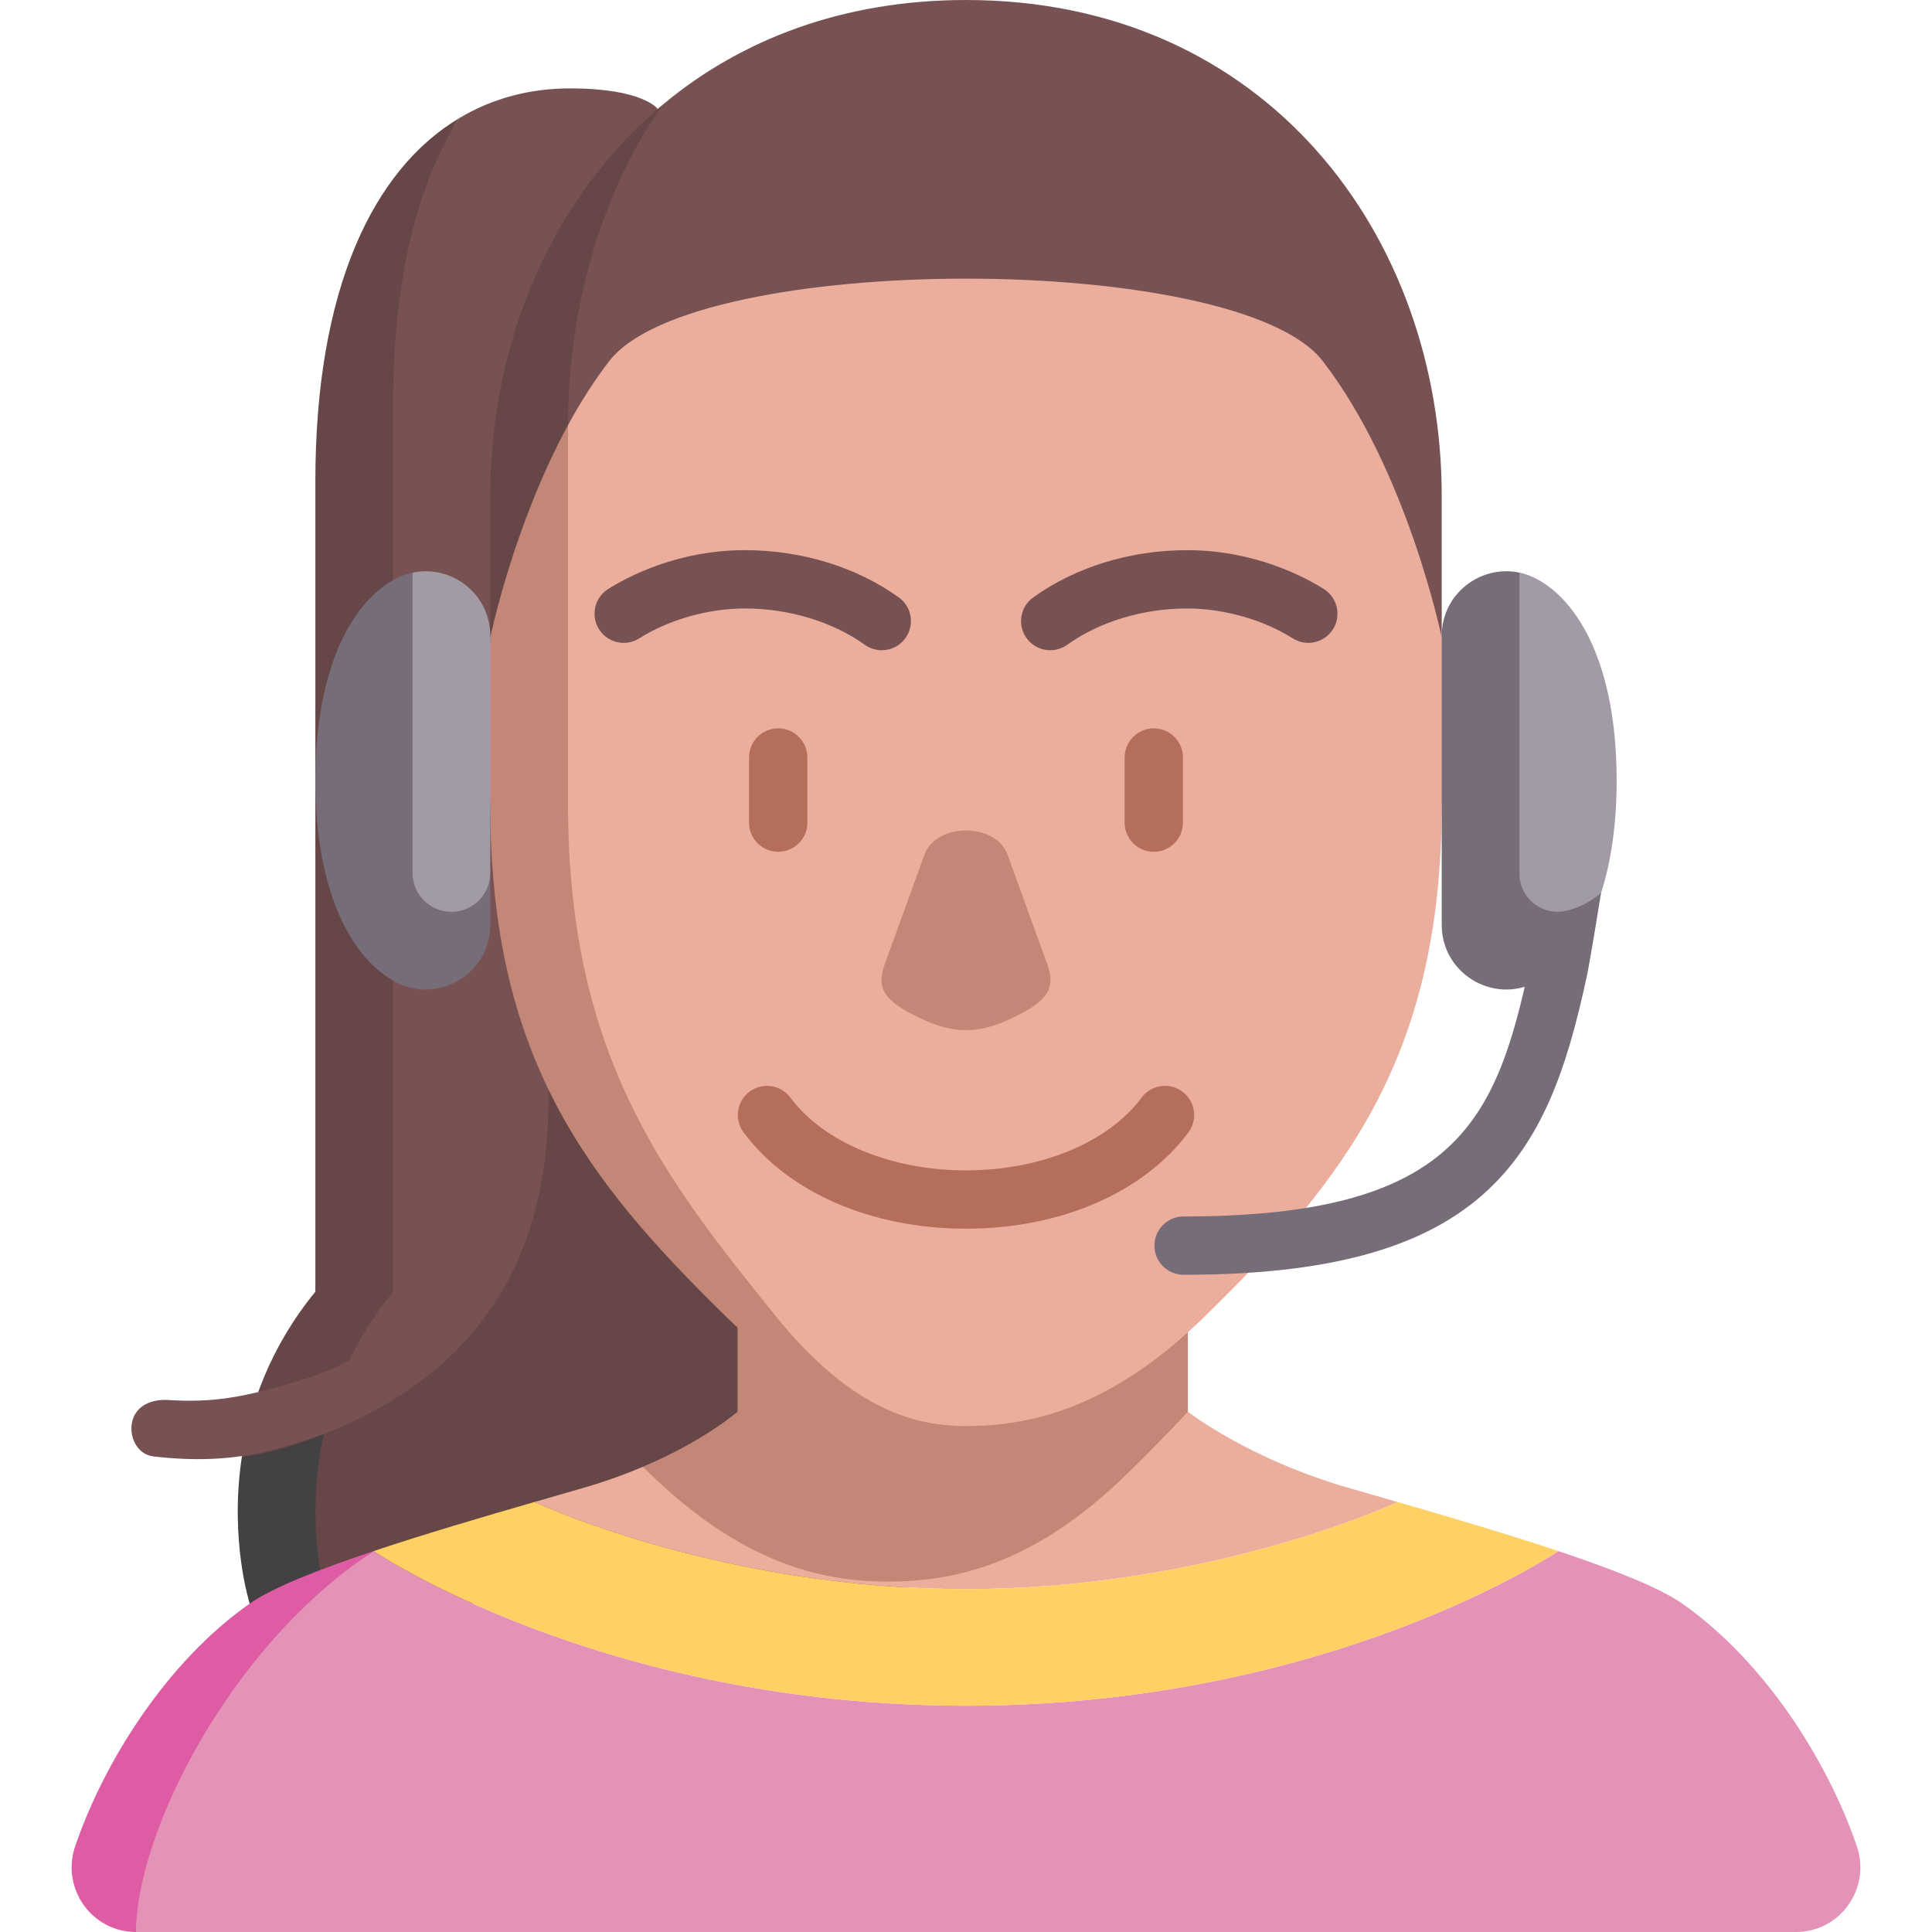
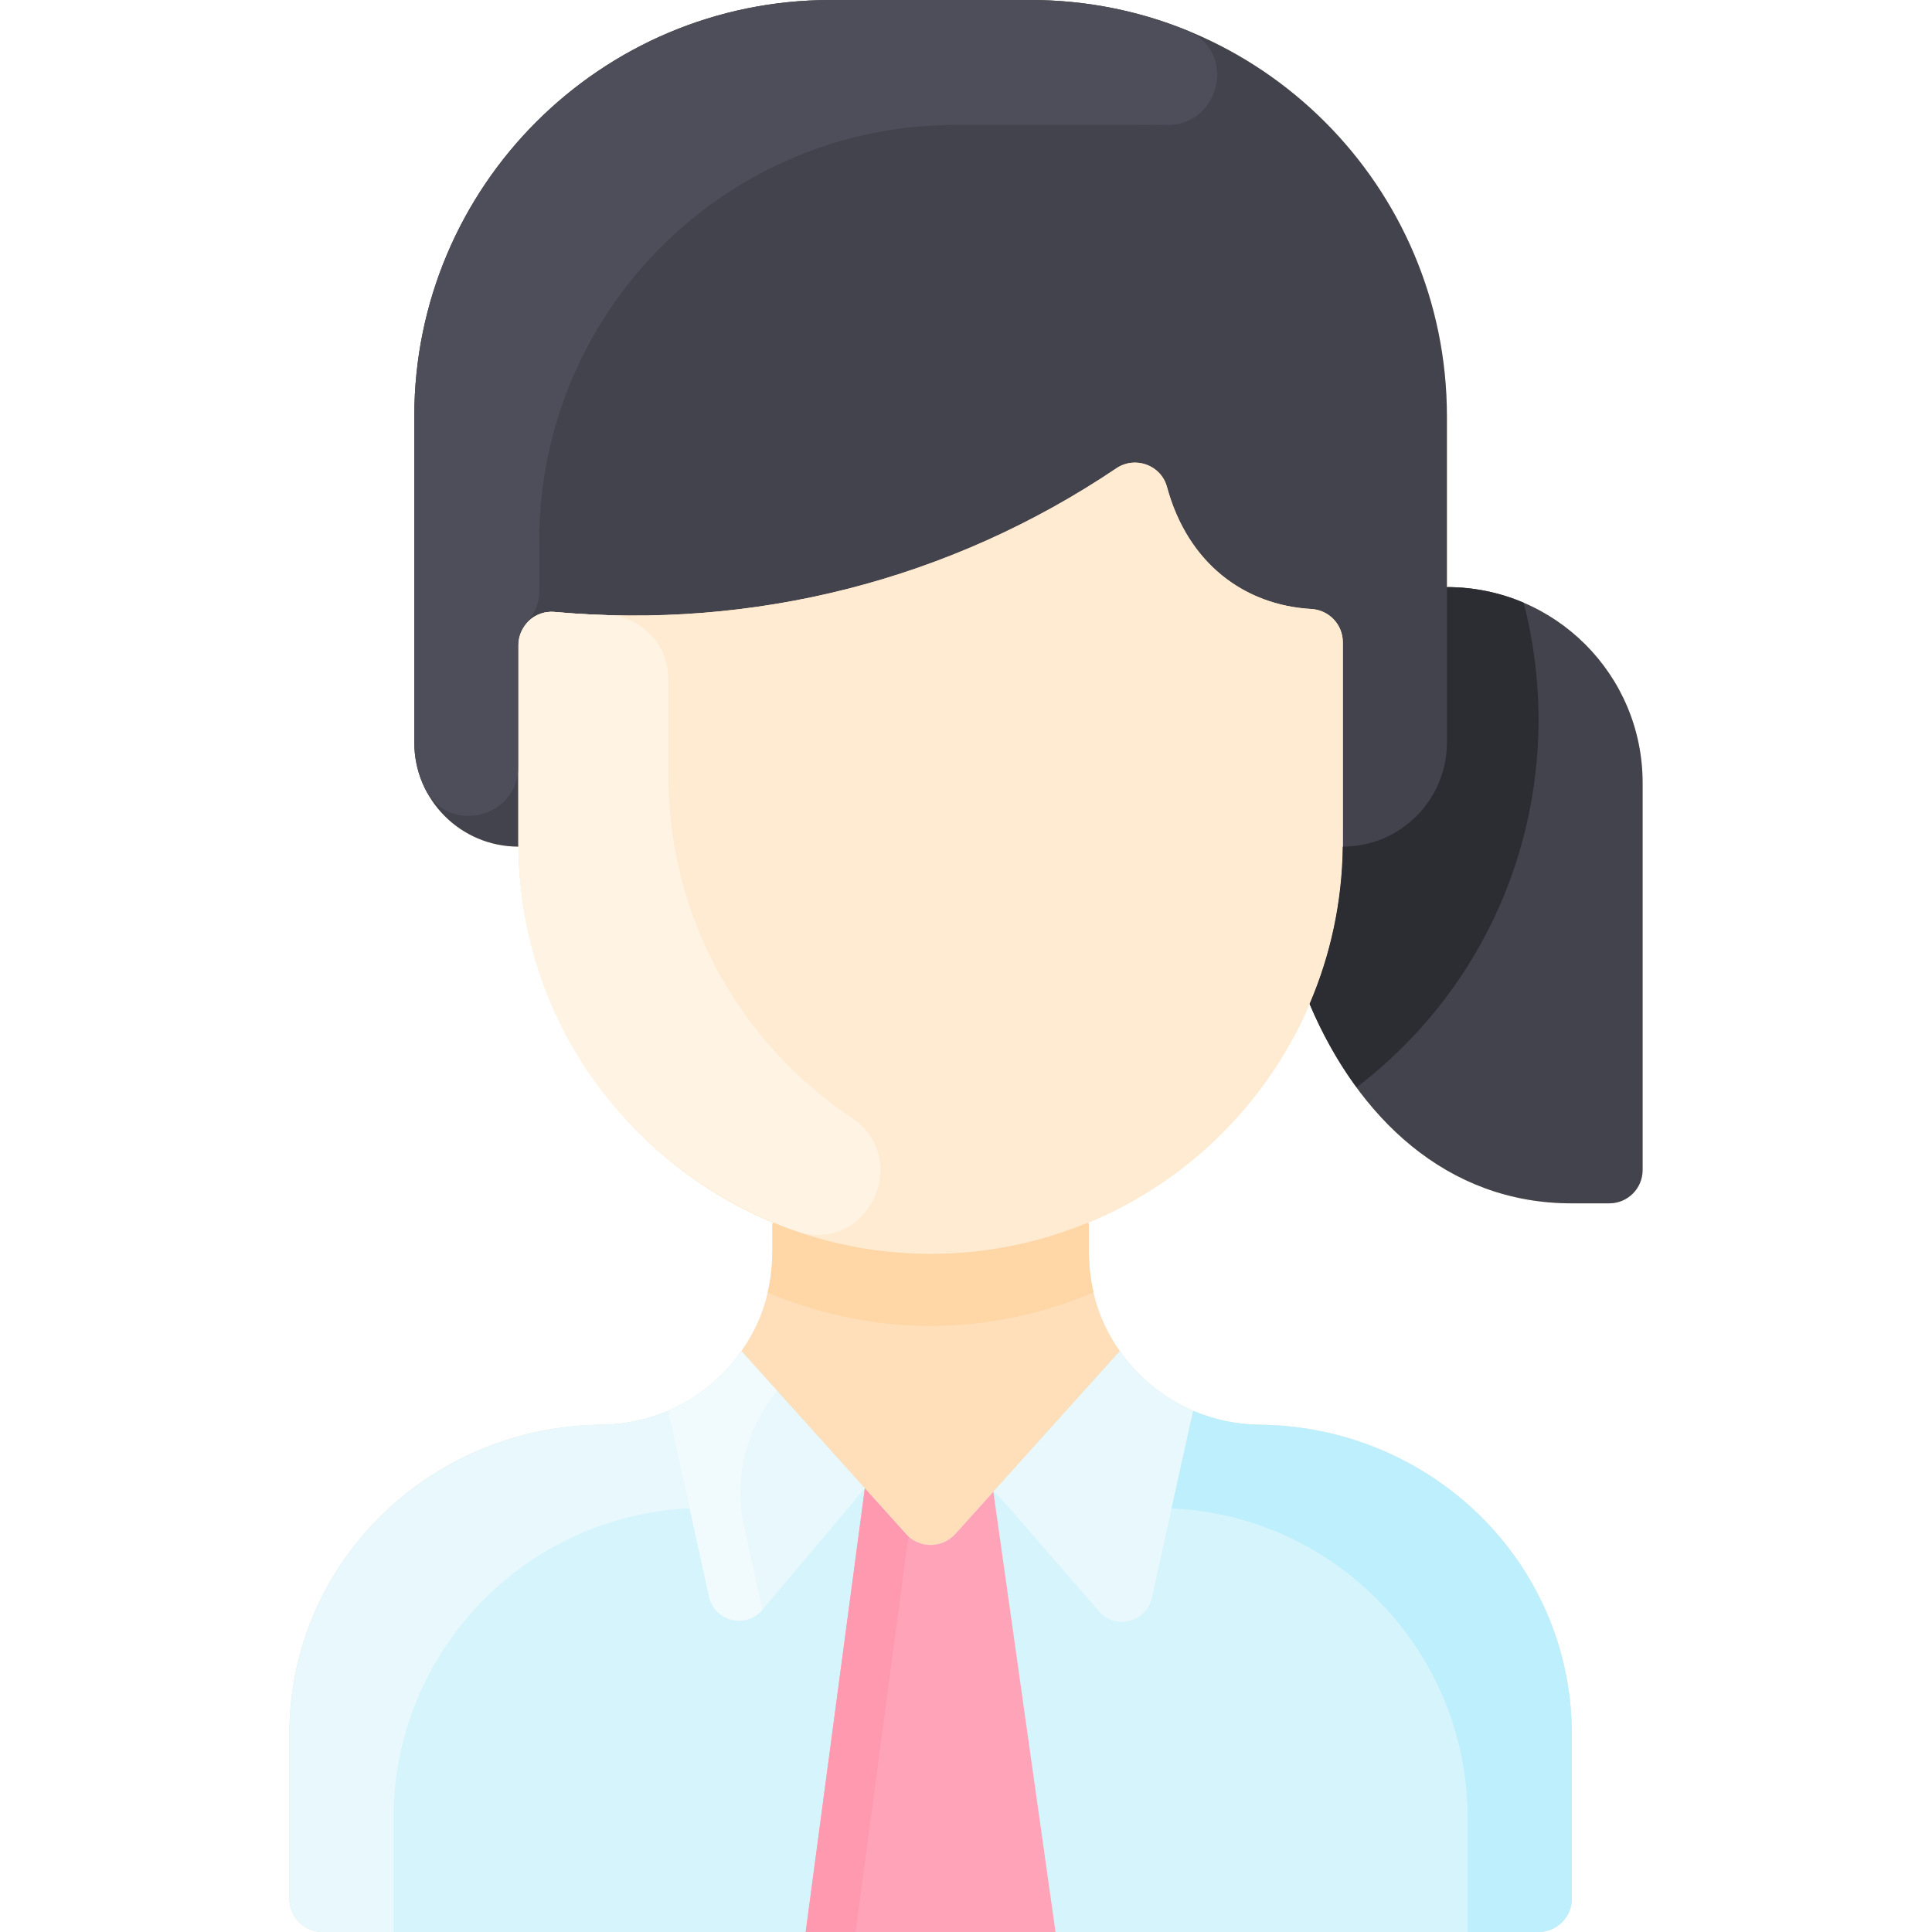
- <svg xmlns="http://www.w3.org/2000/svg" id="Capa_1" enable-background="new 0 0 497 497" height="512" viewBox="0 0 497 497" width="512">
-   <g>
-     <path d="m121.084 282.933c0 45.57-58.878 91.912-58.878 91.912l22.037 37.674h150l-42.055-248.563c-51.264 35.378-71.104 90.285-71.104 118.977z" fill="#664646" />
-     <path d="m83.307 368.912-21.101 5.933c-3.233 21.345 2.037 37.674 2.037 37.674h20s-6.274-19.43-.936-43.607z" fill="#444145" />
-     <path d="m91.124 332.282c-9.975 12.217-5.244 24.974-7.817 36.629 35.446-13.93 57.777-40.409 57.777-85.979 0-28.692-.159-83.599 51.104-118.977l-22.999-135.931s-3.696-5.287-22.518-5.287c-10.342 0-19.99 2.54-28.539 7.657-10.648 16.709-27.009 41.084-27.009 73.436.001 34.592.001 228.452.001 228.452z" fill="#785252" />
-     <path d="m83.307 368.912c2.573-11.655 7.842-24.412 17.817-36.629 0 0 0-193.861 0-228.453 0-32.351 6.361-56.727 17.009-73.436-22.237 13.31-37.009 44.115-37.009 93.436v208.453c-11.699 14.328-16.924 29.398-18.918 42.562 4.127-.617 8.501-1.572 12.918-3.001 2.801-.906 5.525-1.888 8.183-2.932z" fill="#664646" />
-     <path d="m346.938 382.757c-25.929-7.482-41.362-19.606-41.362-19.606s-139.792 14.574-140.197 14.176c-4.506 1.915-9.617 3.785-15.317 5.429-4.035 1.164-8.264 2.379-12.591 3.631 3.952 1.809 50.279 22.399 111.029 22.399 60.999 0 107.452-20.727 111.073-22.386-4.343-1.256-8.586-2.475-12.635-3.643z" fill="#ebae9d" />
-     <path d="m228.324 406.854c17.302 0 37.756-4.351 61.735-27.831 5.44-5.327 10.626-10.575 15.518-15.872v-30.418l-115.836-1.225v31.643s-8.37 7.379-24.361 14.176c.404.398.803.795 1.21 1.193 23.978 23.48 44.502 28.334 61.734 28.334z" fill="#c38778" />
-     <path d="m432.757 412.519c-5.855-4.104-17.753-8.788-31.882-13.512-.057.039-58.551 39.779-152.375 39.779s-152.318-39.74-152.375-39.779c-55.715 36.493-61.125 49.764-61.125 97.993h427c11.413 0 19.342-11.231 15.666-22.035-7.3-21.463-23.388-47.361-44.909-62.446z" fill="#e592b8" />
-     <path d="m96.125 399.007c-14.129 4.725-26.027 9.408-31.882 13.512-21.521 15.085-37.608 40.983-44.909 62.445-3.676 10.805 4.253 22.036 15.666 22.036 0-25.335 24.077-73.727 61.125-97.993z" fill="#de5ca3" />
-     <path d="m400.875 399.007c-12.87-4.304-27.587-8.641-41.302-12.607-3.621 1.659-50.074 22.386-111.073 22.386-60.751 0-107.077-20.59-111.029-22.399-13.728 3.97-28.462 8.311-41.346 12.619.057.039 58.551 39.779 152.375 39.779 93.824.001 152.318-39.74 152.375-39.778z" fill="#ffd064" />
-     <path d="m370.876 163.99c0-15.406 0-30.193 0-36.328 0-67.054-45.156-127.662-122.376-127.662-31.619 0-57.857 10.166-77.825 26.771-.234.418-32.891 34.43-32.891 85.641 0 22.613-11.66 51.578-11.66 51.578s244.75-.013 244.752 0z" fill="#785252" />
-     <path d="m146.124 109.358c0-51.632 24.317-82.169 24.551-82.587-28.799 23.948-44.551 61.293-44.551 100.891v36.328s20-24.975 20-54.632z" fill="#664646" />
-     <path d="m340.25 92.861c-21.819-28.238-161.68-28.238-183.499 0-3.964 5.13-7.496 10.745-10.627 16.497 0 13.057-10 83.609-10 97.593 0 64.865 27.184 96.503 58.396 131.569 20.899 23.48 40.185 28.334 53.805 28.334 17.302 0 37.756-4.854 61.735-28.334 35.811-35.066 60.818-66.704 60.818-131.569 0-4.333 10-21.713 10-21.713s-10-14.025-10-21.248c-.004-.013-8.812-42.895-30.628-71.129z" fill="#ebae9d" />
-     <path d="m199.529 338.521c-28.305-35.066-53.406-66.704-53.406-131.569 0-13.984 0-84.536 0-97.593-14.1 25.91-20 54.632-20 54.632 0 7.103-10 20.916-10 20.916s10 17.662 10 22.046c0 64.865 24.654 96.503 60.466 131.569 23.979 23.48 44.503 28.334 61.734 28.334-13.619-.002-29.841-4.856-48.794-28.335z" fill="#c38778" />
-     <path d="m269.342 247.855-10.15-27.982c-3.02-8.325-18.365-8.325-21.384 0l-10.15 27.982c-2.286 6.302-.529 9.593 9.386 14.232 8.32 3.893 14.592 3.893 22.912 0 9.915-4.639 11.672-7.93 9.386-14.232z" fill="#c38778" />
-     <path d="m39.392 374.649c-4.113-.487-6.39-5.167-5.329-9.171 1.061-4.003 5.035-5.577 9.171-5.329 11.213.671 19.183-.394 35.457-5.51 12.779-4.017 21.203-11.111 21.203-11.111s-12.646 24.109-16.587 25.384c-10.257 3.317-22.151 8.313-43.915 5.737z" fill="#785252" />
-     <path d="m248.5 316.075c-.001 0 .001 0 0 0-24.276 0-45.662-9.257-57.209-24.762-2.474-3.322-1.787-8.021 1.536-10.495 3.321-2.475 8.021-1.787 10.495 1.536 8.6 11.548 25.912 18.721 45.179 18.721s36.58-7.173 45.18-18.722c2.473-3.322 7.173-4.01 10.494-1.535 3.322 2.474 4.01 7.173 1.535 10.495-11.548 15.505-32.937 24.762-57.21 24.762z" fill="#b46e5a" />
-     <path d="m270.169 167.273c-2.337 0-4.64-1.089-6.104-3.134-2.412-3.368-1.637-8.053 1.731-10.464 10.941-7.834 24.998-12.148 39.582-12.148 17.483 0 30.436 7.001 35.193 10.011 3.5 2.215 4.542 6.848 2.327 10.348s-6.846 4.542-10.349 2.328c-7.606-4.813-17.765-7.687-27.172-7.687-11.312 0-22.556 3.406-30.85 9.345-1.32.945-2.846 1.401-4.358 1.401z" fill="#785252" />
-     <path d="m226.831 167.273c-1.512 0-3.037-.456-4.36-1.402-8.294-5.939-19.538-9.345-30.85-9.345-9.407 0-19.565 2.874-27.172 7.687-3.502 2.216-8.133 1.172-10.348-2.328s-1.172-8.133 2.328-10.348c4.758-3.01 17.71-10.011 35.193-10.011 14.583 0 28.641 4.314 39.582 12.148 3.368 2.412 4.143 7.097 1.732 10.464-1.465 2.046-3.769 3.135-6.105 3.135z" fill="#785252" />
-     <path d="m200.191 219.118c-4.142 0-7.5-3.358-7.5-7.5v-16.757c0-4.142 3.358-7.5 7.5-7.5s7.5 3.358 7.5 7.5v16.757c0 4.142-3.358 7.5-7.5 7.5z" fill="#b46e5a" />
-     <path d="m296.809 219.118c-4.143 0-7.5-3.358-7.5-7.5v-16.757c0-4.142 3.357-7.5 7.5-7.5s7.5 3.358 7.5 7.5v16.757c0 4.142-3.358 7.5-7.5 7.5z" fill="#b46e5a" />
-     <path d="m304.474 327.93c-4.143 0-7.5-3.358-7.5-7.5s3.357-7.5 7.5-7.5c70.104 0 80.417-24.549 89.068-64.981.867-4.051 18.321-18.234 18.321-18.234s-2.785 17.323-3.653 21.373c-5.162 24.124-11.686 42.914-26.743 56.207-15.946 14.078-40.411 20.635-76.993 20.635z" fill="#766d78" />
-     <path d="m106.124 147.307-10 77.259c0 5.523 14.477 20 20 20s10-14.477 10-20v-60.999c0-10.87-10.07-18.378-20-16.26z" fill="#a29aa5" />
-     <path d="m116.124 234.566c-5.523 0-10-4.477-10-10v-77.259c-1.38.294-2.758.771-4.106 1.454-11.042 5.598-20.894 22.365-20.894 51.986s9.852 46.388 20.894 51.986 24.106-2.426 24.106-14.806v-13.362c0 5.523-4.477 10.001-10 10.001z" fill="#766d78" />
-     <path d="m394.982 148.761c-1.348-.683-2.725-1.16-4.106-1.454l-10 77.463c0 5.401 14.378 19.779 19.779 19.779 3.127 0 7.814-11.891 11.207-14.834 2.5-7.757 4.014-17.373 4.014-28.967 0-29.622-9.852-46.389-20.894-51.987z" fill="#a29aa5" />
-     <path d="m390.876 224.77v-77.463c-9.931-2.117-20 5.391-20 16.26v74.361c0 12.38 13.063 20.404 24.106 14.806 6.72-3.407 12.995-10.959 16.881-23.019-3.393 2.943-8.08 4.834-11.207 4.834-5.401 0-9.78-4.379-9.78-9.779z" fill="#766d78" />
+ <svg xmlns="http://www.w3.org/2000/svg" id="Layer_1" enable-background="new 0 0 464 464" height="512" viewBox="0 0 464 464" width="512">
+   <path d="m394.5 188v93c0 4.42-3.58 8-8 8h-9c-30.001.041-51.437-20.615-62.98-47.89-10.16 23.71-29.31 42.65-53.17 52.52l.15.37c0 7.802-.911 18.727 7.61 30.71-.06-.07-.11-.14-.16-.21l-.45.5.65-.22c7.537 10.583 19.771 17.246 33.37 17.39 41.24.4 74.98 33.11 74.98 74.35v39.48c0 4.42-3.58 8-8 8h-292c-4.42 0-8-3.58-8-8v-39.48c0-41.24 33.74-73.95 74.98-74.35 13.521-.143 25.788-6.744 33.37-17.39l.65.22-.45-.5c-.05.07-.1.14-.16.21 8.48-11.925 7.61-22.78 7.61-30.71l.15-.37c-35.9-14.86-61.15-50.23-61.15-91.5v1.2c-13.81 0-25-11.19-25-25v-78.33c0-55.23 44.77-100 100-100h48c55.23 0 100 44.77 100 100v41c25.96 0 47 21.04 47 47z" fill="#ffdfba" />
+   <path d="m394.5 188v93c0 4.42-3.58 8-8 8h-9c-30.001.041-51.437-20.615-62.98-47.89 4.99-11.61 7.81-24.38 7.97-37.78.016-.654.01 1.989.01-49.09 0-4.25-3.32-7.74-7.57-7.98-15.822-.904-29.597-10.674-34.67-29.33-1.42-5.25-7.64-7.5-12.15-4.46-40.075 26.994-87.381 38.797-134.92 34.5-4.67-.42-8.69 3.28-8.69 7.97v48.39c-13.81 0-25-11.19-25-25v-78.33c0-55.23 44.77-100 100-100h48c55.23 0 100 44.77 100 100v41c25.96 0 47 21.04 47 47z" fill="#42434d" />
+   <path d="m314.928 146.258c4.247.242 7.572 3.732 7.572 7.986 0 51.074.006 48.432-.01 49.086-.483 40.438-25.311 75.479-61.14 90.3-64.917 26.947-136.85-20.924-136.85-91.5 0-1.288 0-48.637 0-47.19 0-4.689 4.016-8.394 8.686-7.971 47.987 4.351 95.242-7.767 134.923-34.499 4.513-3.04 10.727-.788 12.152 4.464 4.956 18.266 18.464 28.401 34.667 29.324z" fill="#ffebd2" />
+   <path d="m377.5 416.52v39.48c0 4.42-3.58 8-8 8h-292c-4.42 0-8-3.58-8-8v-39.48c0-41.24 33.74-73.95 74.98-74.35 13.637-.145 25.994-6.858 33.57-17.67 34.762 38.63 26.765 29.742 39.5 43.9 3.18 3.53 8.72 3.53 11.9 0 11.419-12.696 2.097-2.336 39.5-43.9 7.555 10.783 19.895 17.525 33.57 17.67 41.24.4 74.98 33.11 74.98 74.35z" fill="#d6f4fc" />
+   <path d="m284.992 7.266c12.217 4.944 8.17 23.086-5.006 22.765-2.031-.05-51.496-.031-50.486-.031-55.228 0-100 44.772-100 100v11.78c0 7.238-5 7.502-5 13.16v29.118c0 12.438-16.85 16.536-22.393 5.402-1.668-3.351-2.607-7.131-2.607-11.13v-78.33c0-55.228 44.772-100 100-100h48c13.258 0 25.913 2.58 37.492 7.266z" fill="#4d4e59" />
+   <path d="m204.521 268.449c14.939 10 3.553 33.13-13.41 27.177-37.286-13.084-66.611-47.883-66.611-93.497v-47.19c0-4.69 4.02-8.39 8.69-7.97 3.832.348 8.04.622 12.581.761 8.219.25 14.729 7.037 14.729 15.26v23.14c0 34.826 17.756 64.738 44.021 82.319z" fill="#fff3e4" />
+   <path d="m178.5 325-.65-.22c.02-.02.03-.04.04-.07.06-.07.11-.14.16-.21z" fill="#ffdfba" />
+   <path d="m269.15 324.78-.65.22.45-.5c.05.07.1.14.16.21.01.03.02.05.04.07z" fill="#ffdfba" />
+   <path d="m262.63 310.42c-24.637 10.313-51.712 11.113-78.26 0 1.356-5.626 1.13-9.27 1.13-16.42l.15-.37c24.082 9.996 51.571 10.016 75.7 0l.15.37c0 7.153-.226 10.796 1.13 16.42z" fill="#ffd6a6" />
+   <path d="m178.5 325-.65-.22c.02-.02.03-.04.04-.07.06-.07.11-.14.16-.21z" fill="#ffdfba" />
+   <path d="m269.15 324.78-.65.22.45-.5c.05.07.1.14.16.21.01.03.02.05.04.07z" fill="#ffdfba" />
+   <g fill="#e8f8fc">
+     <path d="m286.58 338.83c-.124.264-9.994 45.164-9.931 44.878-1.302 5.907-8.778 7.809-12.745 3.242-26.257-30.236-22.675-26.293-25.334-28.691l30.38-33.76c4.4 6.281 10.5 11.271 17.63 14.331z" />
+     <path d="m178.05 324.5 29.66 32.96-24.603 29.155c-3.932 4.66-11.5 2.792-12.812-3.163-.063-.285-9.75-44.359-9.875-44.623 7.13-3.059 13.23-8.049 17.63-14.329z" />
+     <path d="m165.62 362.25c-39.58 1.8-71.12 34.47-71.12 74.49v27.26h-17c-4.418 0-8-3.582-8-8v-39.418c0-41.254 33.753-73.989 75.006-74.414 5.641-.058 11.02-1.242 15.914-3.338.124.264 5.137 23.135 5.2 23.42z" />
  </g>
+   <path d="m281.38 362.25c39.58 1.8 71.12 34.47 71.12 74.49v27.26h17c4.418 0 8-3.582 8-8v-39.418c0-41.254-33.753-73.989-75.006-74.414-5.641-.058-11.02-1.242-15.914-3.338-.124.264-5.137 23.135-5.2 23.42z" fill="#bdeffc" />
+   <path d="m178.68 366.5c1.49 6.77 3.08 13.98 4.43 20.11-3.932 4.661-11.5 2.799-12.811-3.157-3.845-17.462-9.794-44.445-9.878-44.623 7.13-3.06 13.23-8.05 17.63-14.33l8.54 9.5c-7.341 9.14-10.451 20.99-7.911 32.5z" fill="#f1fafc" />
+   <path d="m238.57 358.26 14.93 105.74h-60l14.21-106.54 9.844 10.935c3.178 3.53 8.713 3.53 11.891 0z" fill="#ffa4b8" />
+   <path d="m325.81 261.14c-4.15-5.621-8.096-12.484-11.29-20.03 4.99-11.61 7.81-24.38 7.97-37.78 13.922 0 25.01-11.307 25.01-25v-37.33c6.472 0 12.718 1.323 18.42 3.74 10.976 42.424-3.519 88.419-40.11 116.4z" fill="#2c2c33" />
+   <path d="m218.16 369.07-12.66 94.93h-12l14.21-106.54z" fill="#ff99af" />
</svg>
